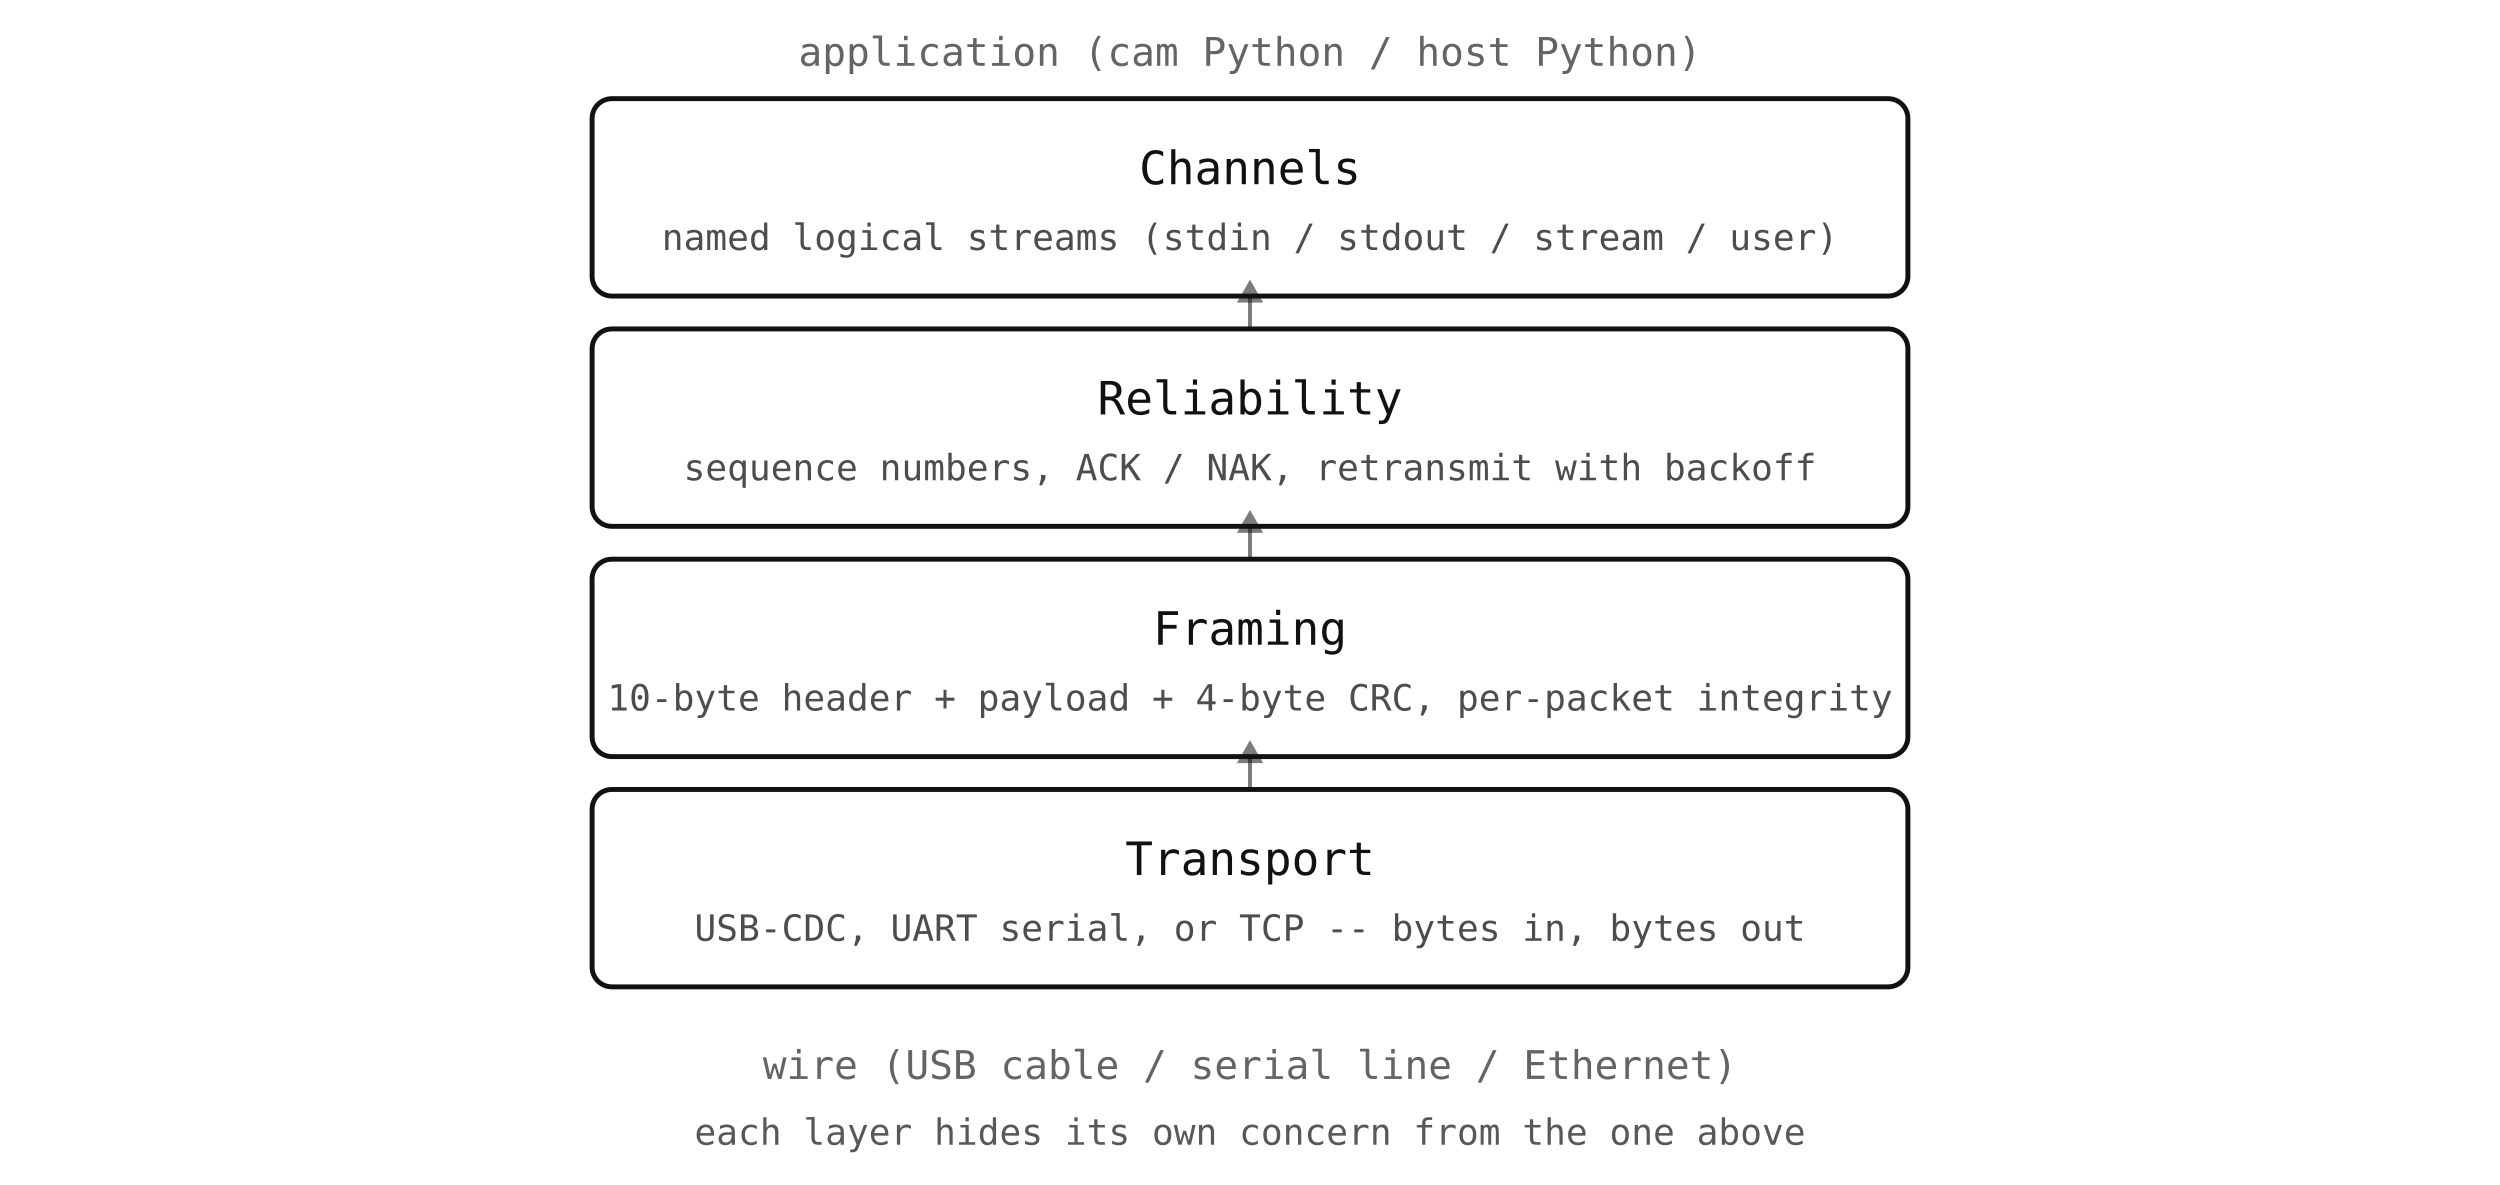
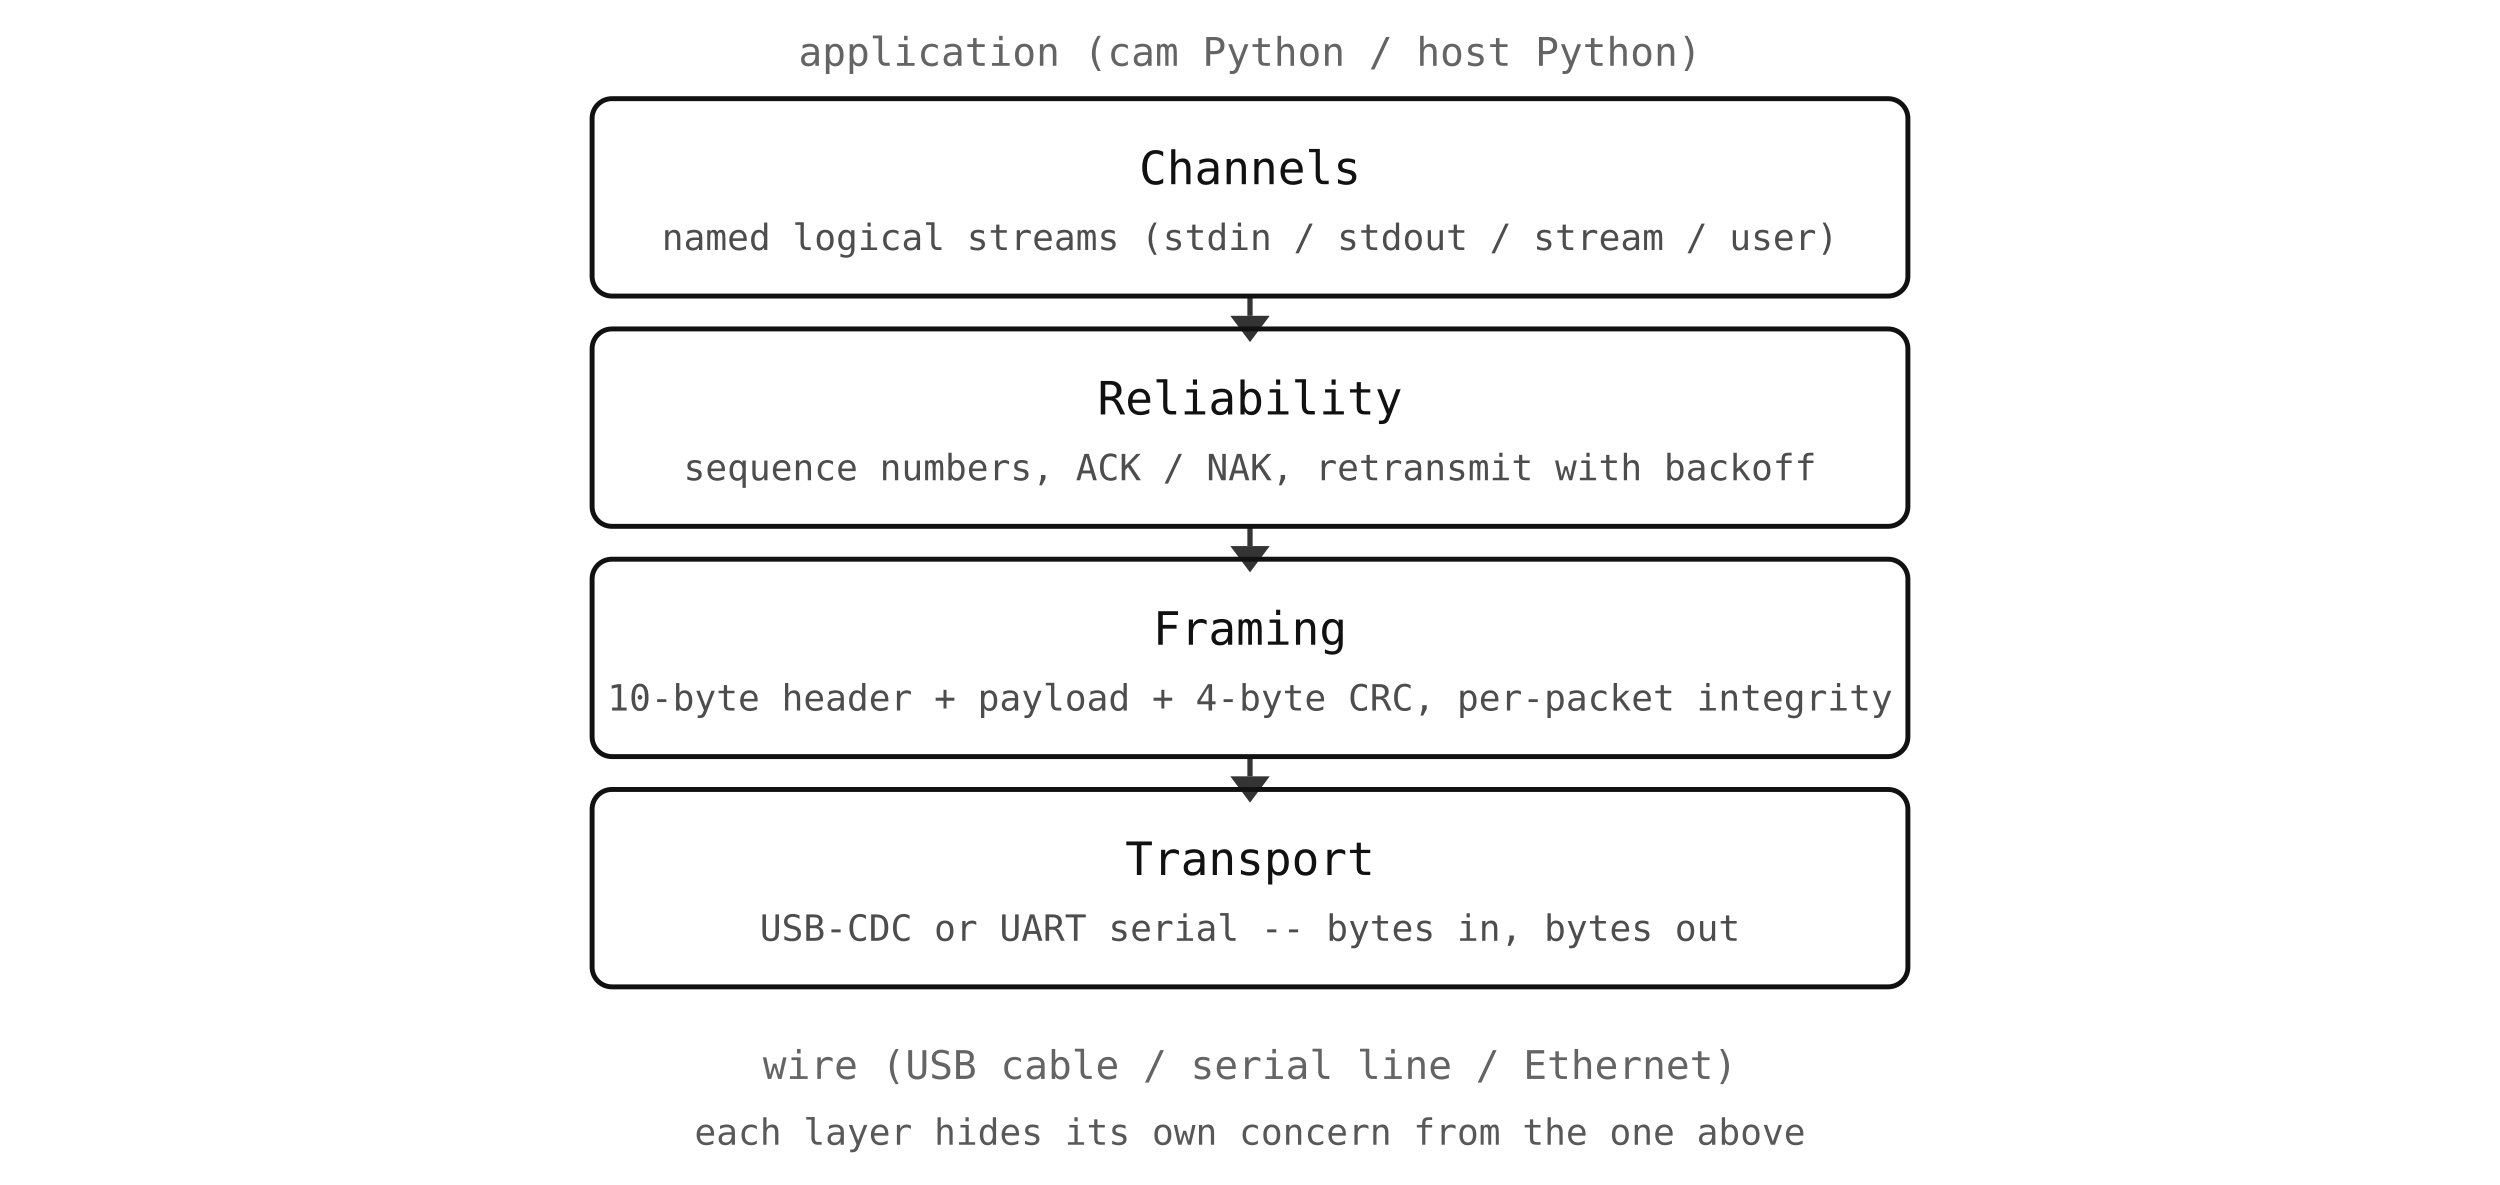
<svg xmlns="http://www.w3.org/2000/svg" viewBox="0 0 760 360" font-family="ui-monospace, SFMono-Regular, Menlo, Consolas, monospace" font-size="13">
  <style>
    svg { color: #111; }
    @media (prefers-color-scheme: dark) { svg { color: #eee; } }
  </style>
  <g fill="none" stroke="currentColor" stroke-width="1.5">
    <rect x="180" y="30" width="400" height="60" rx="6" />
    <rect x="180" y="100" width="400" height="60" rx="6" />
    <rect x="180" y="170" width="400" height="60" rx="6" />
    <rect x="180" y="240" width="400" height="60" rx="6" />
  </g>
  <g fill="currentColor" font-size="14" text-anchor="middle">
    <text x="380" y="56">Channels</text>
    <text x="380" y="126">Reliability</text>
    <text x="380" y="196">Framing</text>
    <text x="380" y="266">Transport</text>
  </g>
  <g fill="currentColor" font-size="11" text-anchor="middle" opacity="0.75">
    <text x="380" y="76">named logical streams (stdin / stdout / stream / user)</text>
    <text x="380" y="146">sequence numbers, ACK / NAK, retransmit with backoff</text>
    <text x="380" y="216">10-byte header + payload + 4-byte CRC, per-packet integrity</text>
-     <text x="380" y="286">USB-CDC, UART serial, or TCP -- bytes in, bytes out</text>
+     <text x="380" y="286">USB-CDC or UART serial -- bytes in, bytes out</text>
  </g>
  <g fill="currentColor" font-size="12" text-anchor="middle" opacity="0.65">
    <text x="380" y="20">application (cam Python / host Python)</text>
    <text x="380" y="328">wire (USB cable / serial line / Ethernet)</text>
  </g>
-   <g fill="none" stroke="currentColor" stroke-width="1.2" opacity="0.55">
-     <line x1="380" y1="240" x2="380" y2="230" />
-     <line x1="380" y1="170" x2="380" y2="160" />
-     <line x1="380" y1="100" x2="380" y2="90" />
+   <g fill="none" stroke="currentColor" stroke-width="1.6" opacity="0.85">
+     <line x1="380" y1="90" x2="380" y2="96" />
+     <line x1="380" y1="160" x2="380" y2="166" />
+     <line x1="380" y1="230" x2="380" y2="236" />
  </g>
-   <g fill="currentColor" stroke="none" opacity="0.55">
-     <polygon points="376,232 384,232 380,225" />
-     <polygon points="376,162 384,162 380,155" />
-     <polygon points="376,92 384,92 380,85" />
+   <g fill="currentColor" stroke="none" opacity="0.85">
+     <polygon points="374,96 386,96 380,104" />
+     <polygon points="374,166 386,166 380,174" />
+     <polygon points="374,236 386,236 380,244" />
  </g>
  <g fill="currentColor" font-size="11" text-anchor="middle" opacity="0.7">
    <text x="380" y="348">each layer hides its own concern from the one above</text>
  </g>
</svg>
